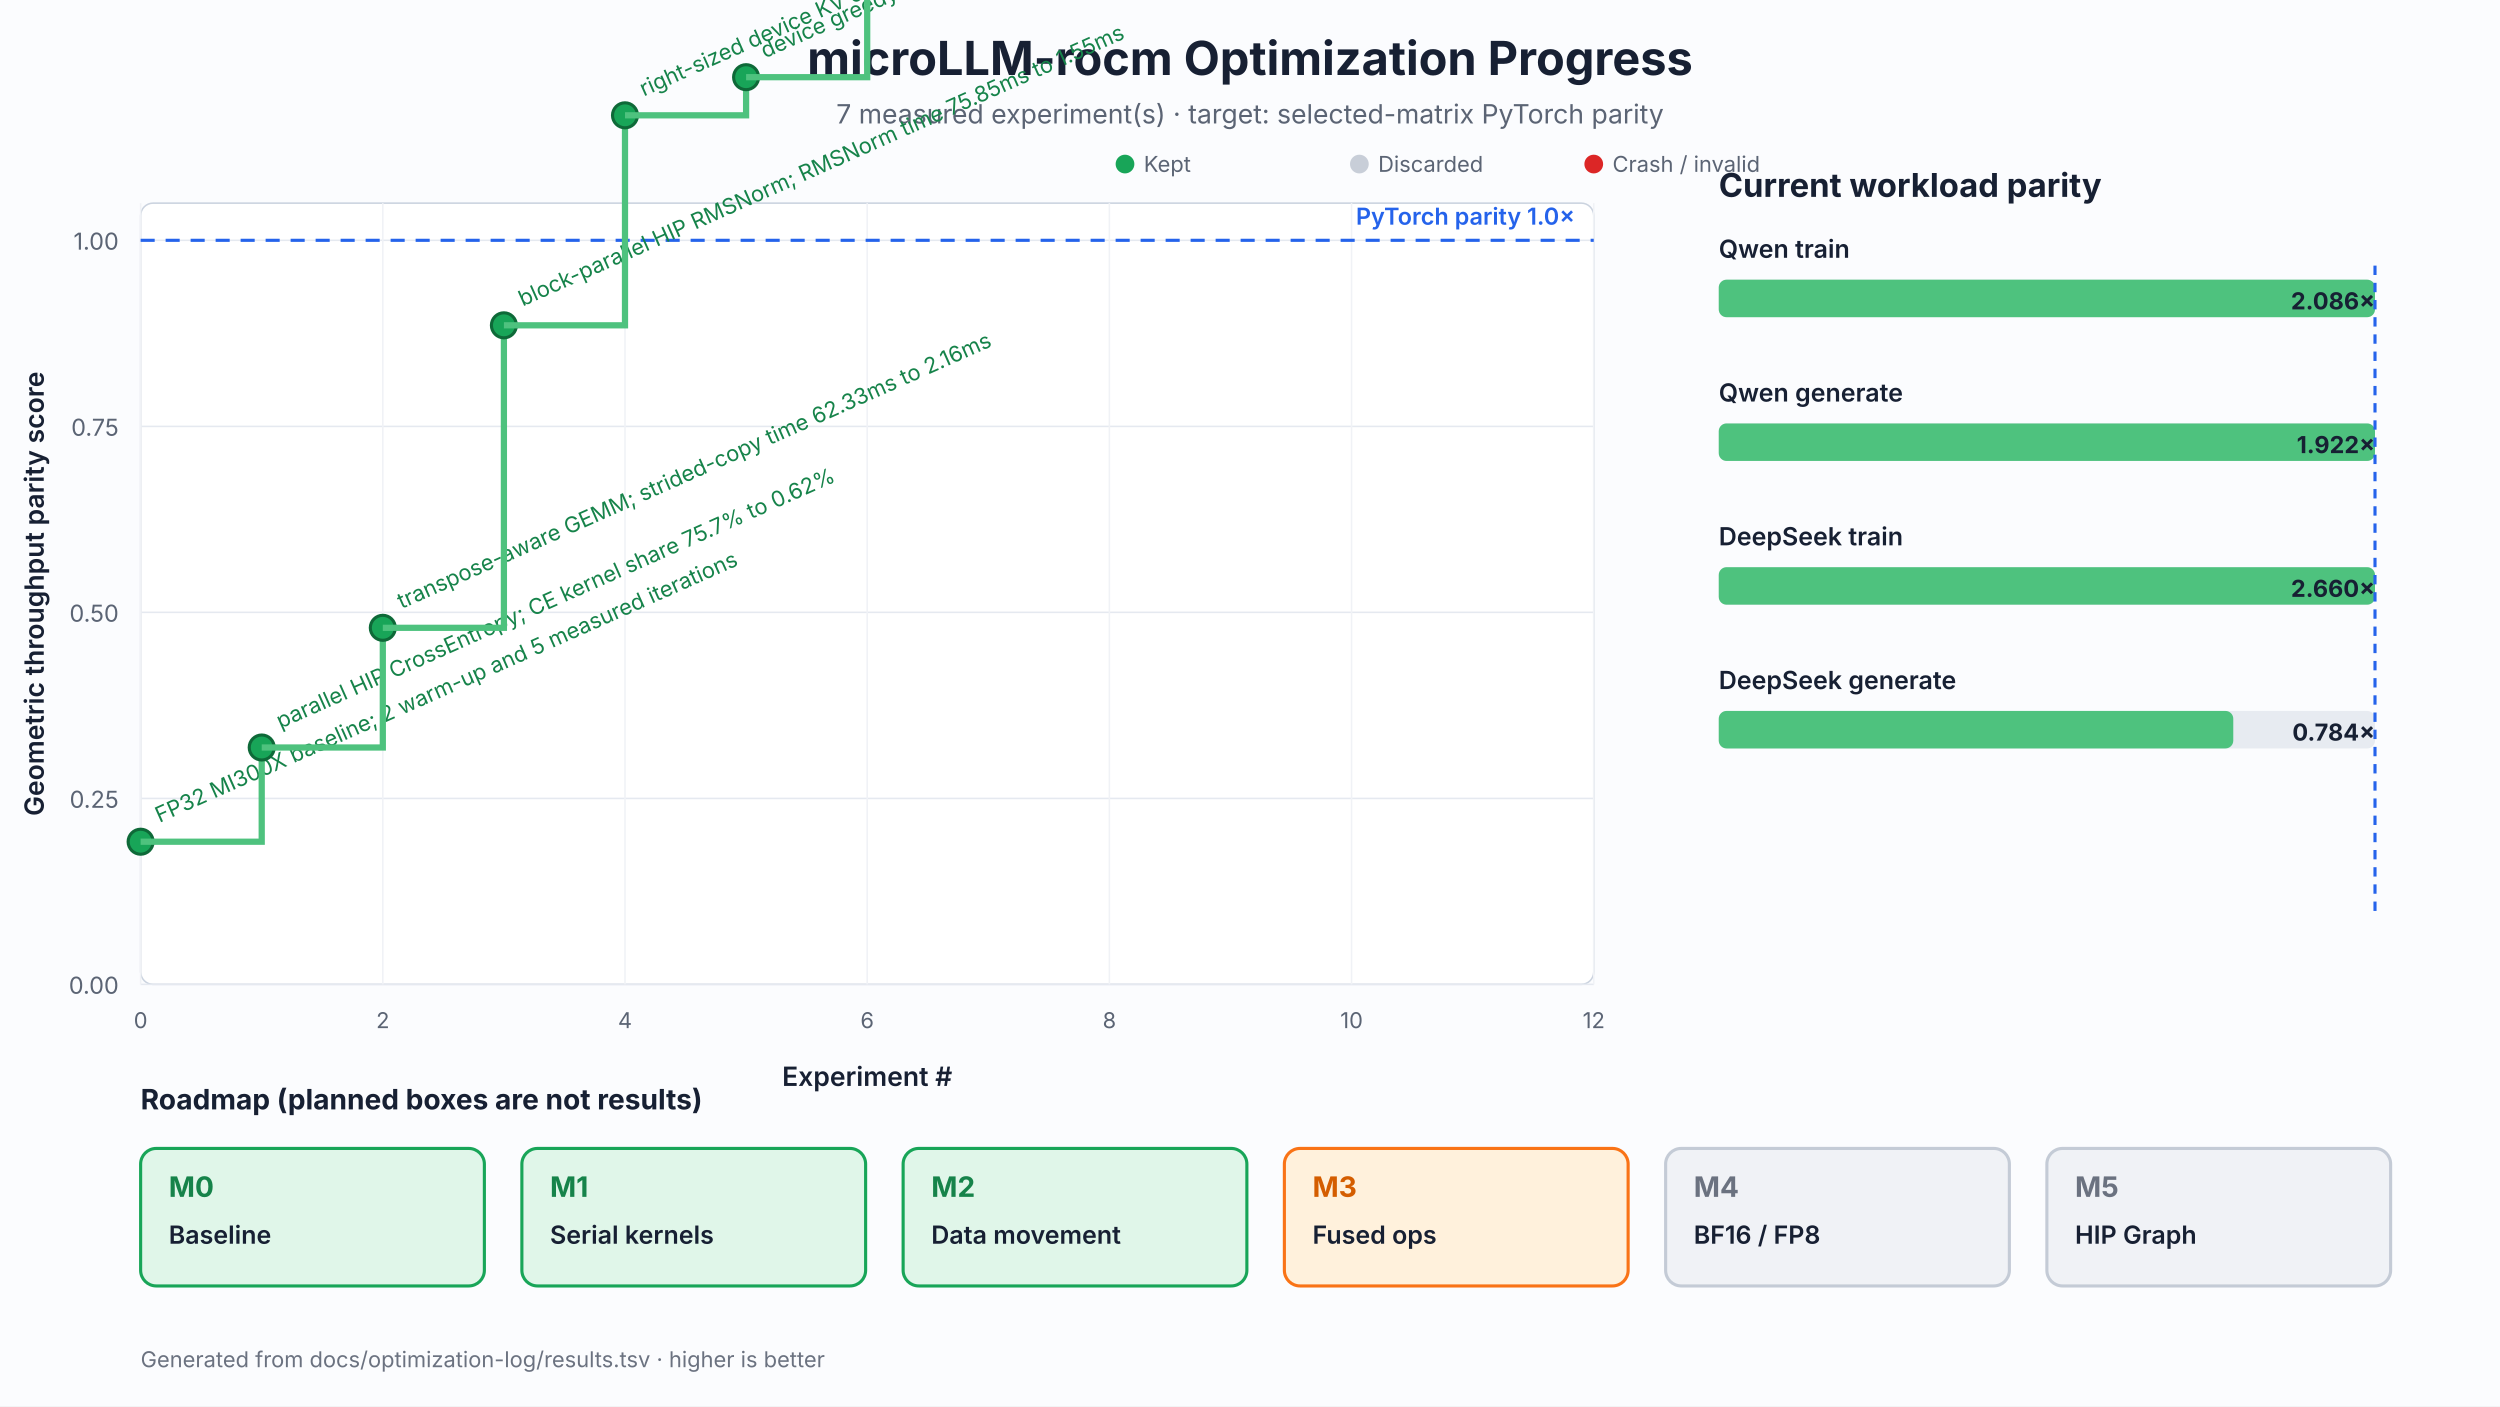
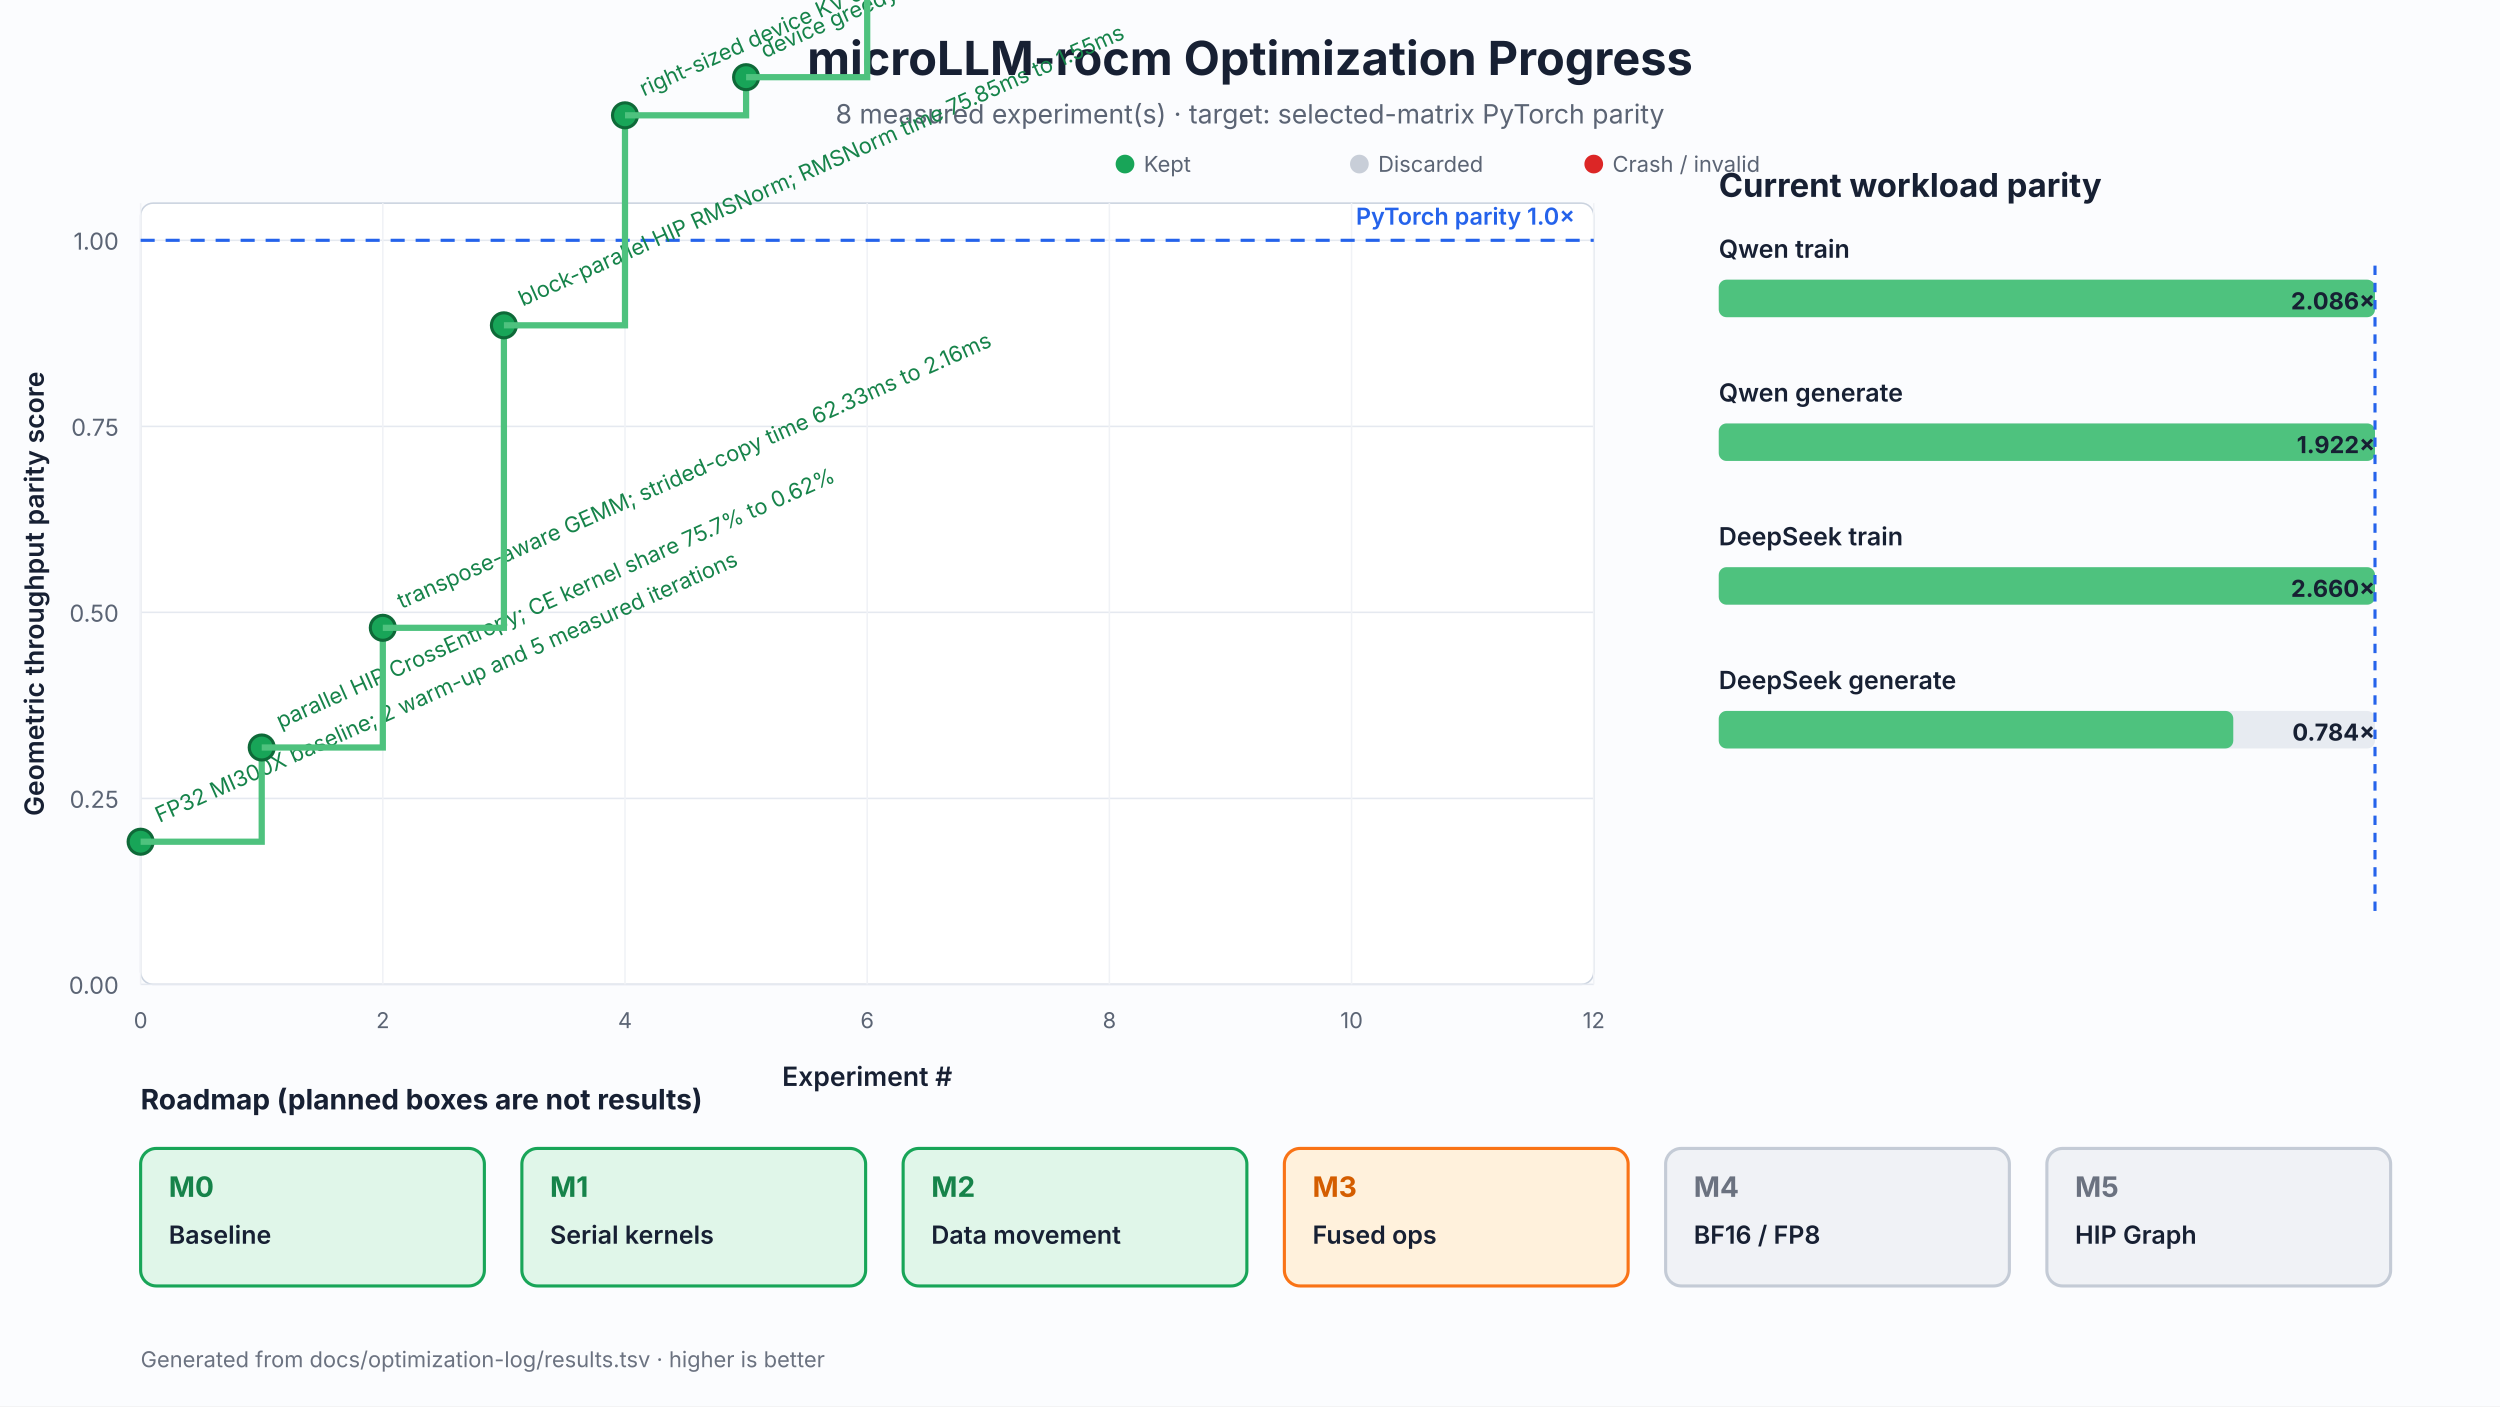
<svg xmlns="http://www.w3.org/2000/svg" width="1600" height="900" viewBox="0 0 1600 900">
  <rect width="100%" height="100%" fill="#fbfcfe" />
  <text x="800.0" y="48.0" font-family="Inter,Arial,sans-serif" font-size="30" fill="#172033" text-anchor="middle" font-weight="700">microLLM-rocm Optimization Progress</text>
-   <text x="800.0" y="79.0" font-family="Inter,Arial,sans-serif" font-size="17" fill="#5b6474" text-anchor="middle" font-weight="400">7 measured experiment(s) · target: selected-matrix PyTorch parity</text>
+   <text x="800.0" y="79.0" font-family="Inter,Arial,sans-serif" font-size="17" fill="#5b6474" text-anchor="middle" font-weight="400">8 measured experiment(s) · target: selected-matrix PyTorch parity</text>
  <rect x="90" y="130" width="930" height="500" fill="#ffffff" stroke="#cbd3df" rx="8" />
  <line x1="90" y1="630.0" x2="1020" y2="630.0" stroke="#e5e9f0" />
  <text x="76.0" y="636.0" font-family="Inter,Arial,sans-serif" font-size="15" fill="#5b6474" text-anchor="end" font-weight="400">0.00</text>
  <line x1="90" y1="511.0" x2="1020" y2="511.0" stroke="#e5e9f0" />
  <text x="76.0" y="517.0" font-family="Inter,Arial,sans-serif" font-size="15" fill="#5b6474" text-anchor="end" font-weight="400">0.25</text>
  <line x1="90" y1="391.9" x2="1020" y2="391.9" stroke="#e5e9f0" />
  <text x="76.0" y="397.9" font-family="Inter,Arial,sans-serif" font-size="15" fill="#5b6474" text-anchor="end" font-weight="400">0.50</text>
  <line x1="90" y1="272.9" x2="1020" y2="272.9" stroke="#e5e9f0" />
  <text x="76.0" y="278.9" font-family="Inter,Arial,sans-serif" font-size="15" fill="#5b6474" text-anchor="end" font-weight="400">0.75</text>
  <line x1="90" y1="153.8" x2="1020" y2="153.8" stroke="#e5e9f0" />
  <text x="76.0" y="159.8" font-family="Inter,Arial,sans-serif" font-size="15" fill="#5b6474" text-anchor="end" font-weight="400">1.00</text>
  <line x1="90.0" y1="130" x2="90.0" y2="630" stroke="#f0f2f6" />
  <text x="90.0" y="658.0" font-family="Inter,Arial,sans-serif" font-size="14" fill="#5b6474" text-anchor="middle" font-weight="400">0</text>
  <line x1="245.0" y1="130" x2="245.0" y2="630" stroke="#f0f2f6" />
  <text x="245.0" y="658.0" font-family="Inter,Arial,sans-serif" font-size="14" fill="#5b6474" text-anchor="middle" font-weight="400">2</text>
  <line x1="400.0" y1="130" x2="400.0" y2="630" stroke="#f0f2f6" />
  <text x="400.0" y="658.0" font-family="Inter,Arial,sans-serif" font-size="14" fill="#5b6474" text-anchor="middle" font-weight="400">4</text>
  <line x1="555.0" y1="130" x2="555.0" y2="630" stroke="#f0f2f6" />
  <text x="555.0" y="658.0" font-family="Inter,Arial,sans-serif" font-size="14" fill="#5b6474" text-anchor="middle" font-weight="400">6</text>
  <line x1="710.0" y1="130" x2="710.0" y2="630" stroke="#f0f2f6" />
  <text x="710.0" y="658.0" font-family="Inter,Arial,sans-serif" font-size="14" fill="#5b6474" text-anchor="middle" font-weight="400">8</text>
  <line x1="865.0" y1="130" x2="865.0" y2="630" stroke="#f0f2f6" />
  <text x="865.0" y="658.0" font-family="Inter,Arial,sans-serif" font-size="14" fill="#5b6474" text-anchor="middle" font-weight="400">10</text>
  <line x1="1020.0" y1="130" x2="1020.0" y2="630" stroke="#f0f2f6" />
  <text x="1020.0" y="658.0" font-family="Inter,Arial,sans-serif" font-size="14" fill="#5b6474" text-anchor="middle" font-weight="400">12</text>
  <line x1="90" y1="153.8" x2="1020" y2="153.8" stroke="#2563eb" stroke-width="2" stroke-dasharray="9 7" />
  <text x="1008.0" y="143.8" font-family="Inter,Arial,sans-serif" font-size="15" fill="#2563eb" text-anchor="end" font-weight="600">PyTorch parity 1.0×</text>
  <circle cx="90.0" cy="538.7" r="8" fill="#18a558" stroke="#0e6938" stroke-width="2" />
  <text x="102.0" y="526.7" font-family="Inter,Arial,sans-serif" font-size="14" fill="#16834a" text-anchor="start" font-weight="400" transform="rotate(-24 102.0 526.7)">FP32 MI300X baseline; 2 warm-up and 5 measured iterations</text>
  <path d="M 90.0 538.7 H 167.5 V 478.4" fill="none" stroke="#4ec27e" stroke-width="4" />
  <circle cx="167.5" cy="478.4" r="8" fill="#18a558" stroke="#0e6938" stroke-width="2" />
  <text x="179.5" y="466.4" font-family="Inter,Arial,sans-serif" font-size="14" fill="#16834a" text-anchor="start" font-weight="400" transform="rotate(-24 179.5 466.4)">parallel HIP CrossEntropy; CE kernel share 75.7% to 0.62%</text>
  <path d="M 167.5 478.4 H 245.0 V 401.8" fill="none" stroke="#4ec27e" stroke-width="4" />
  <circle cx="245.0" cy="401.8" r="8" fill="#18a558" stroke="#0e6938" stroke-width="2" />
  <text x="257.0" y="389.8" font-family="Inter,Arial,sans-serif" font-size="14" fill="#16834a" text-anchor="start" font-weight="400" transform="rotate(-24 257.0 389.8)">transpose-aware GEMM; strided-copy time 62.33ms to 2.16ms</text>
  <path d="M 245.0 401.8 H 322.5 V 208.2" fill="none" stroke="#4ec27e" stroke-width="4" />
  <circle cx="322.5" cy="208.2" r="8" fill="#18a558" stroke="#0e6938" stroke-width="2" />
  <text x="334.5" y="196.2" font-family="Inter,Arial,sans-serif" font-size="14" fill="#16834a" text-anchor="start" font-weight="400" transform="rotate(-24 334.5 196.2)">block-parallel HIP RMSNorm; RMSNorm time 75.85ms to 1.55ms</text>
  <path d="M 322.5 208.2 H 400.0 V 73.8" fill="none" stroke="#4ec27e" stroke-width="4" />
  <circle cx="400.0" cy="73.8" r="8" fill="#18a558" stroke="#0e6938" stroke-width="2" />
  <text x="412.0" y="61.8" font-family="Inter,Arial,sans-serif" font-size="14" fill="#16834a" text-anchor="start" font-weight="400" transform="rotate(-24 412.0 61.8)">right-sized device KV cache and direct GQA; score crosses selected-matrix parity</text>
  <path d="M 400.0 73.8 H 477.5 V 49.4" fill="none" stroke="#4ec27e" stroke-width="4" />
  <circle cx="477.5" cy="49.4" r="8" fill="#18a558" stroke="#0e6938" stroke-width="2" />
  <text x="489.5" y="37.4" font-family="Inter,Arial,sans-serif" font-size="14" fill="#16834a" text-anchor="start" font-weight="400" transform="rotate(-24 489.5 37.4)">device greedy argmax; generated-token D2H records 9 to 1</text>
  <path d="M 477.5 49.4 H 555.0 V -179.8" fill="none" stroke="#4ec27e" stroke-width="4" />
  <circle cx="555.0" cy="-179.8" r="8" fill="#18a558" stroke="#0e6938" stroke-width="2" />
  <text x="567.0" y="-191.8" font-family="Inter,Arial,sans-serif" font-size="14" fill="#16834a" text-anchor="start" font-weight="400" transform="rotate(-24 567.0 -191.8)">steady-state exact-size HIP pool; measured backend allocations reduced 7x to 66x</text>
+   <circle cx="632.5" cy="-165.1" r="8" fill="#c8ced8" stroke="#aeb6c2" stroke-width="2" />
  <text x="555.0" y="695.0" font-family="Inter,Arial,sans-serif" font-size="17" fill="#172033" text-anchor="middle" font-weight="600">Experiment #</text>
  <text x="28.0" y="380.0" font-family="Inter,Arial,sans-serif" font-size="17" fill="#172033" text-anchor="middle" font-weight="600" transform="rotate(-90 28.0 380.0)">Geometric throughput parity score</text>
  <circle cx="720" cy="105" r="6" fill="#18a558" />
  <text x="732.0" y="110.0" font-family="Inter,Arial,sans-serif" font-size="14" fill="#5b6474" text-anchor="start" font-weight="400">Kept</text>
  <circle cx="870" cy="105" r="6" fill="#c8ced8" />
  <text x="882.0" y="110.0" font-family="Inter,Arial,sans-serif" font-size="14" fill="#5b6474" text-anchor="start" font-weight="400">Discarded</text>
  <circle cx="1020" cy="105" r="6" fill="#dc2626" />
  <text x="1032.0" y="110.0" font-family="Inter,Arial,sans-serif" font-size="14" fill="#5b6474" text-anchor="start" font-weight="400">Crash / invalid</text>
  <text x="1100.0" y="126.0" font-family="Inter,Arial,sans-serif" font-size="21" fill="#172033" text-anchor="start" font-weight="700">Current workload parity</text>
  <text x="1100.0" y="165.0" font-family="Inter,Arial,sans-serif" font-size="16" fill="#172033" text-anchor="start" font-weight="600">Qwen train</text>
  <rect x="1100" y="179" width="420" height="24" rx="5" fill="#e7ebf1" />
  <rect x="1100" y="179" width="420.0" height="24" rx="5" fill="#4ec27e" />
  <text x="1520.0" y="198.0" font-family="Inter,Arial,sans-serif" font-size="15" fill="#172033" text-anchor="end" font-weight="700">2.086×</text>
  <text x="1100.0" y="257.0" font-family="Inter,Arial,sans-serif" font-size="16" fill="#172033" text-anchor="start" font-weight="600">Qwen generate</text>
  <rect x="1100" y="271" width="420" height="24" rx="5" fill="#e7ebf1" />
  <rect x="1100" y="271" width="420.0" height="24" rx="5" fill="#4ec27e" />
  <text x="1520.0" y="290.0" font-family="Inter,Arial,sans-serif" font-size="15" fill="#172033" text-anchor="end" font-weight="700">1.922×</text>
  <text x="1100.0" y="349.0" font-family="Inter,Arial,sans-serif" font-size="16" fill="#172033" text-anchor="start" font-weight="600">DeepSeek train</text>
  <rect x="1100" y="363" width="420" height="24" rx="5" fill="#e7ebf1" />
  <rect x="1100" y="363" width="420.0" height="24" rx="5" fill="#4ec27e" />
  <text x="1520.0" y="382.0" font-family="Inter,Arial,sans-serif" font-size="15" fill="#172033" text-anchor="end" font-weight="700">2.660×</text>
  <text x="1100.0" y="441.0" font-family="Inter,Arial,sans-serif" font-size="16" fill="#172033" text-anchor="start" font-weight="600">DeepSeek generate</text>
  <rect x="1100" y="455" width="420" height="24" rx="5" fill="#e7ebf1" />
  <rect x="1100" y="455" width="329.3" height="24" rx="5" fill="#4ec27e" />
  <text x="1520.0" y="474.0" font-family="Inter,Arial,sans-serif" font-size="15" fill="#172033" text-anchor="end" font-weight="700">0.784×</text>
  <line x1="1520" y1="170" x2="1520" y2="585" stroke="#2563eb" stroke-width="2" stroke-dasharray="6 5" />
  <text x="90.0" y="710.0" font-family="Inter,Arial,sans-serif" font-size="18" fill="#172033" text-anchor="start" font-weight="700">Roadmap (planned boxes are not results)</text>
  <rect x="90" y="735" width="220" height="88" rx="10" fill="#e0f6e9" stroke="#18a558" stroke-width="2" />
  <text x="108.0" y="766.0" font-family="Inter,Arial,sans-serif" font-size="18" fill="#16834a" text-anchor="start" font-weight="700">M0</text>
  <text x="108.0" y="796.0" font-family="Inter,Arial,sans-serif" font-size="16" fill="#172033" text-anchor="start" font-weight="600">Baseline</text>
  <rect x="334" y="735" width="220" height="88" rx="10" fill="#e0f6e9" stroke="#18a558" stroke-width="2" />
  <text x="352.0" y="766.0" font-family="Inter,Arial,sans-serif" font-size="18" fill="#16834a" text-anchor="start" font-weight="700">M1</text>
  <text x="352.0" y="796.0" font-family="Inter,Arial,sans-serif" font-size="16" fill="#172033" text-anchor="start" font-weight="600">Serial kernels</text>
  <rect x="578" y="735" width="220" height="88" rx="10" fill="#e0f6e9" stroke="#18a558" stroke-width="2" />
  <text x="596.0" y="766.0" font-family="Inter,Arial,sans-serif" font-size="18" fill="#16834a" text-anchor="start" font-weight="700">M2</text>
  <text x="596.0" y="796.0" font-family="Inter,Arial,sans-serif" font-size="16" fill="#172033" text-anchor="start" font-weight="600">Data movement</text>
  <rect x="822" y="735" width="220" height="88" rx="10" fill="#fff1dc" stroke="#f97316" stroke-width="2" />
  <text x="840.0" y="766.0" font-family="Inter,Arial,sans-serif" font-size="18" fill="#d45d00" text-anchor="start" font-weight="700">M3</text>
  <text x="840.0" y="796.0" font-family="Inter,Arial,sans-serif" font-size="16" fill="#172033" text-anchor="start" font-weight="600">Fused ops</text>
  <rect x="1066" y="735" width="220" height="88" rx="10" fill="#f0f2f6" stroke="#c4cbd6" stroke-width="2" />
  <text x="1084.0" y="766.0" font-family="Inter,Arial,sans-serif" font-size="18" fill="#6b7280" text-anchor="start" font-weight="700">M4</text>
  <text x="1084.0" y="796.0" font-family="Inter,Arial,sans-serif" font-size="16" fill="#172033" text-anchor="start" font-weight="600">BF16 / FP8</text>
  <rect x="1310" y="735" width="220" height="88" rx="10" fill="#f0f2f6" stroke="#c4cbd6" stroke-width="2" />
  <text x="1328.0" y="766.0" font-family="Inter,Arial,sans-serif" font-size="18" fill="#6b7280" text-anchor="start" font-weight="700">M5</text>
  <text x="1328.0" y="796.0" font-family="Inter,Arial,sans-serif" font-size="16" fill="#172033" text-anchor="start" font-weight="600">HIP Graph</text>
  <text x="90.0" y="875.0" font-family="Inter,Arial,sans-serif" font-size="14" fill="#6b7280" text-anchor="start" font-weight="400">Generated from docs/optimization-log/results.tsv · higher is better</text>
</svg>
